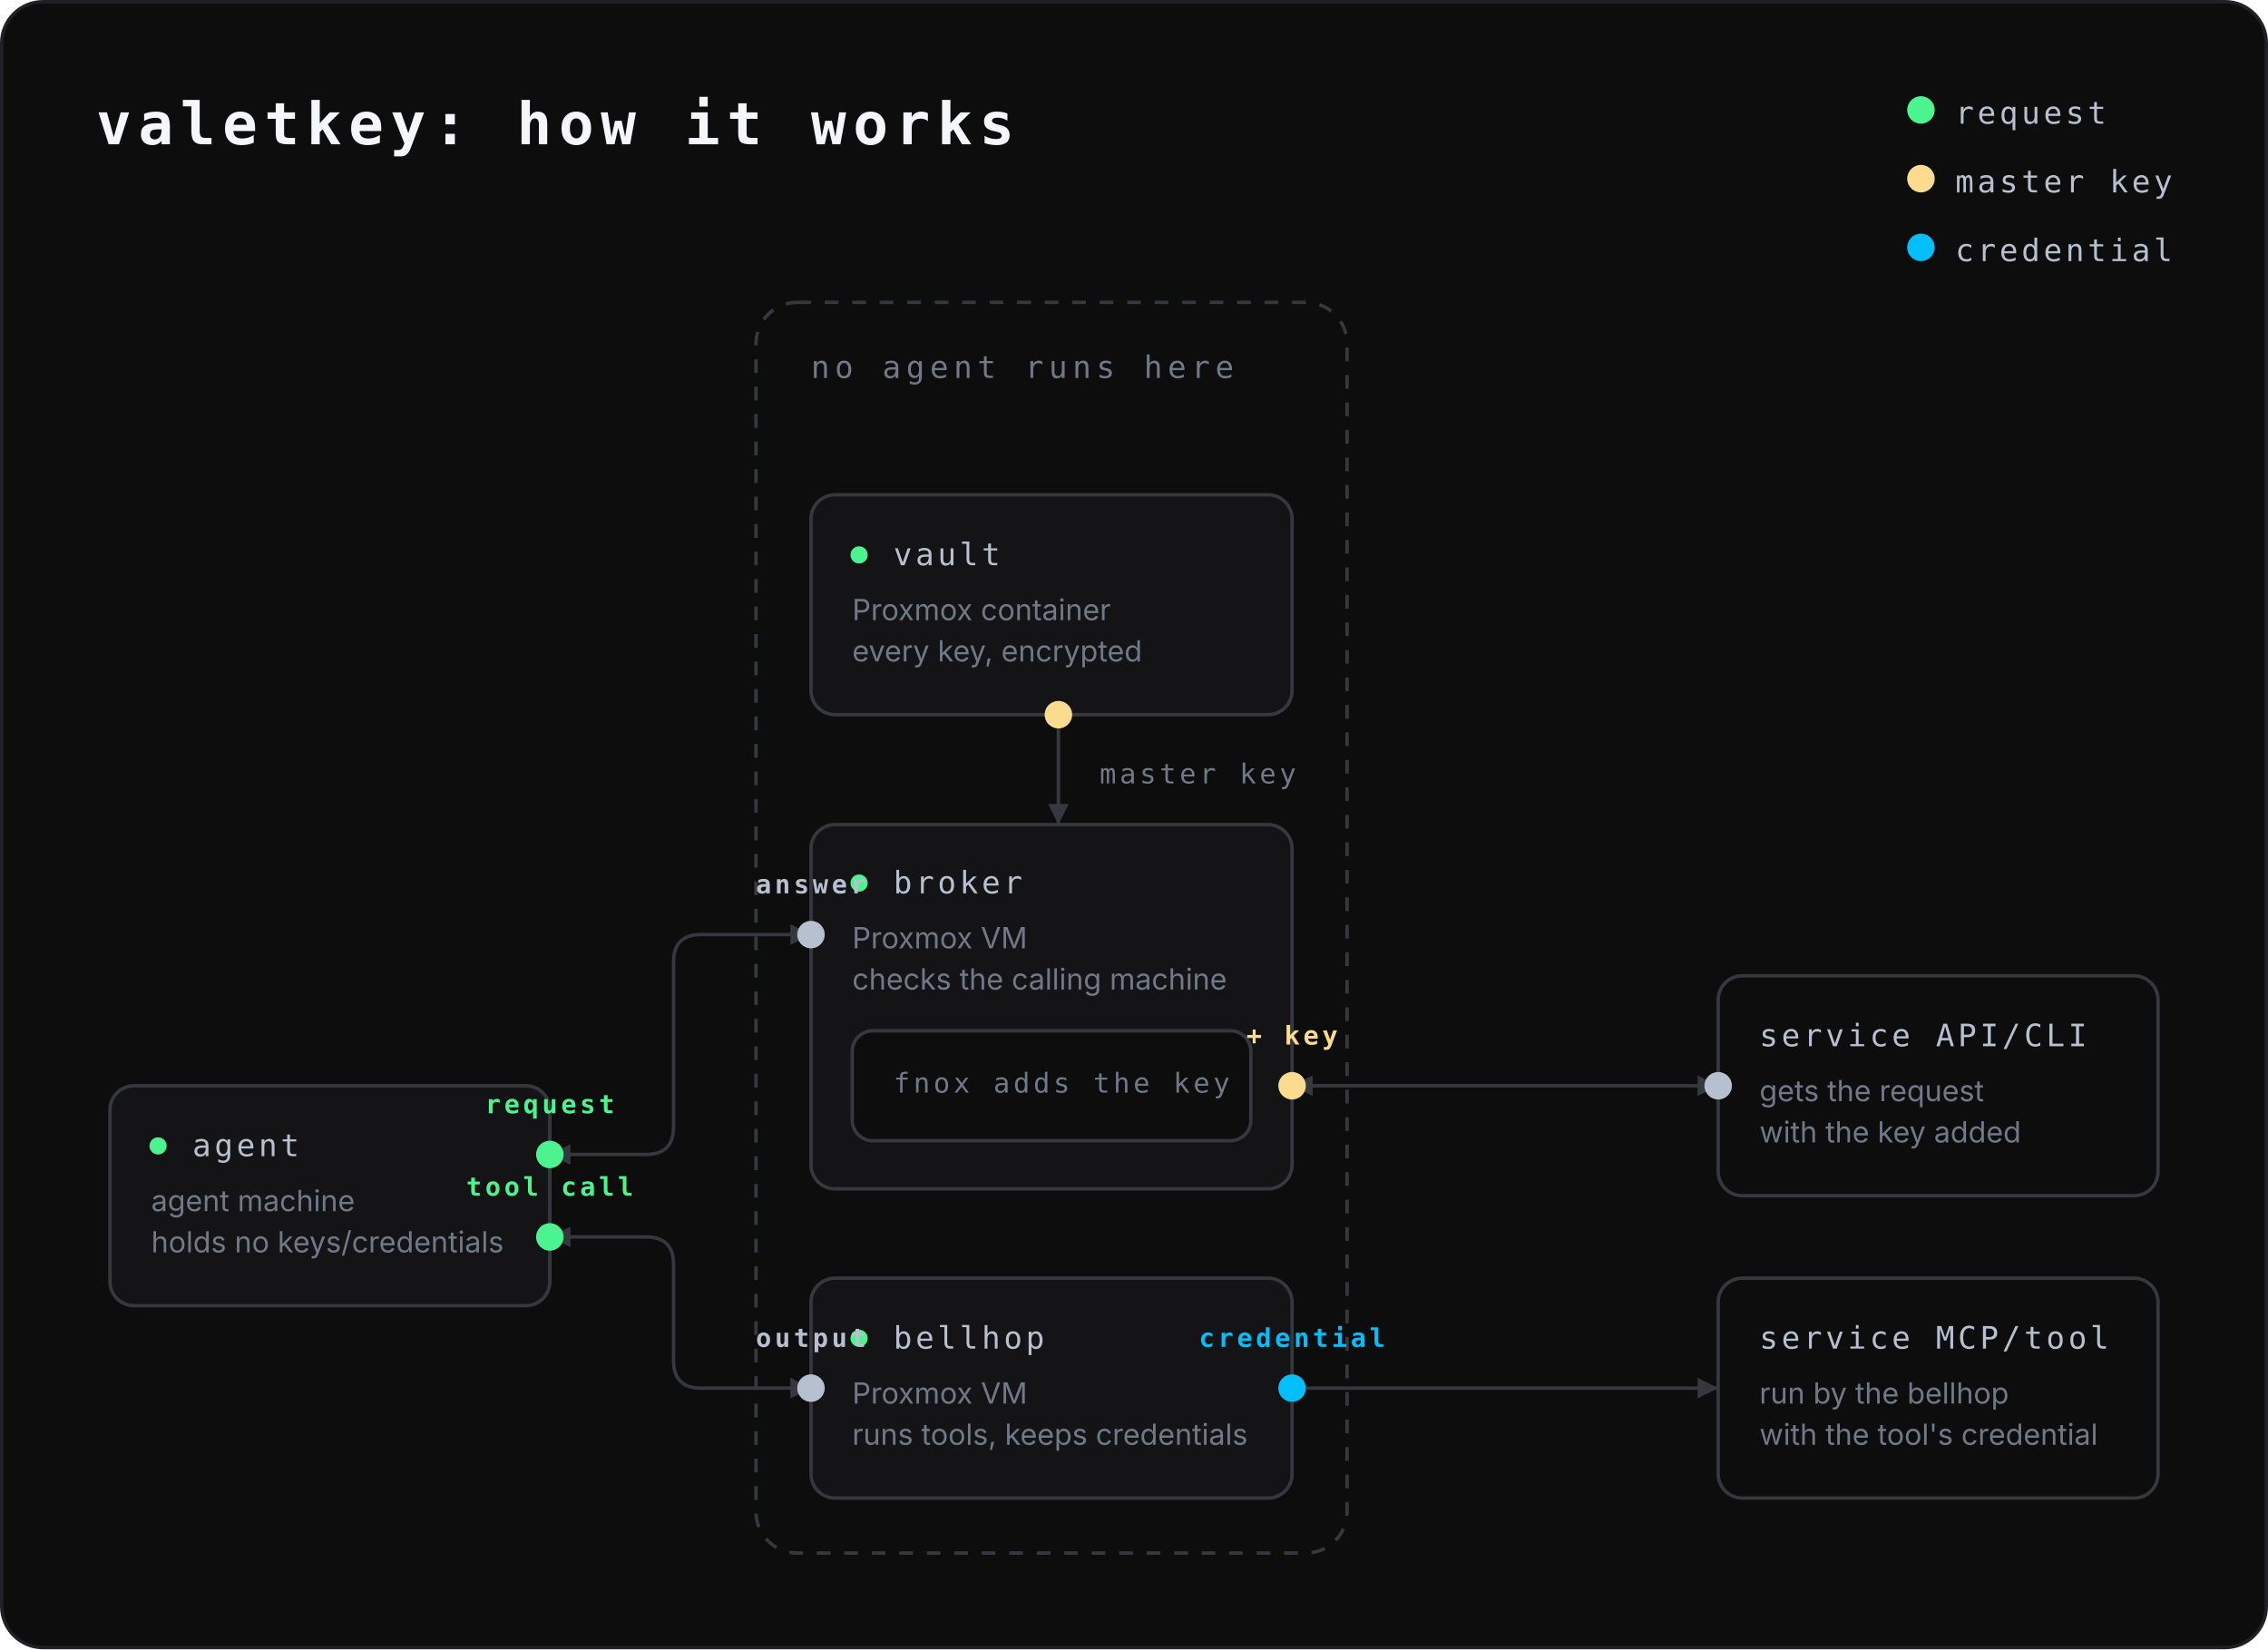
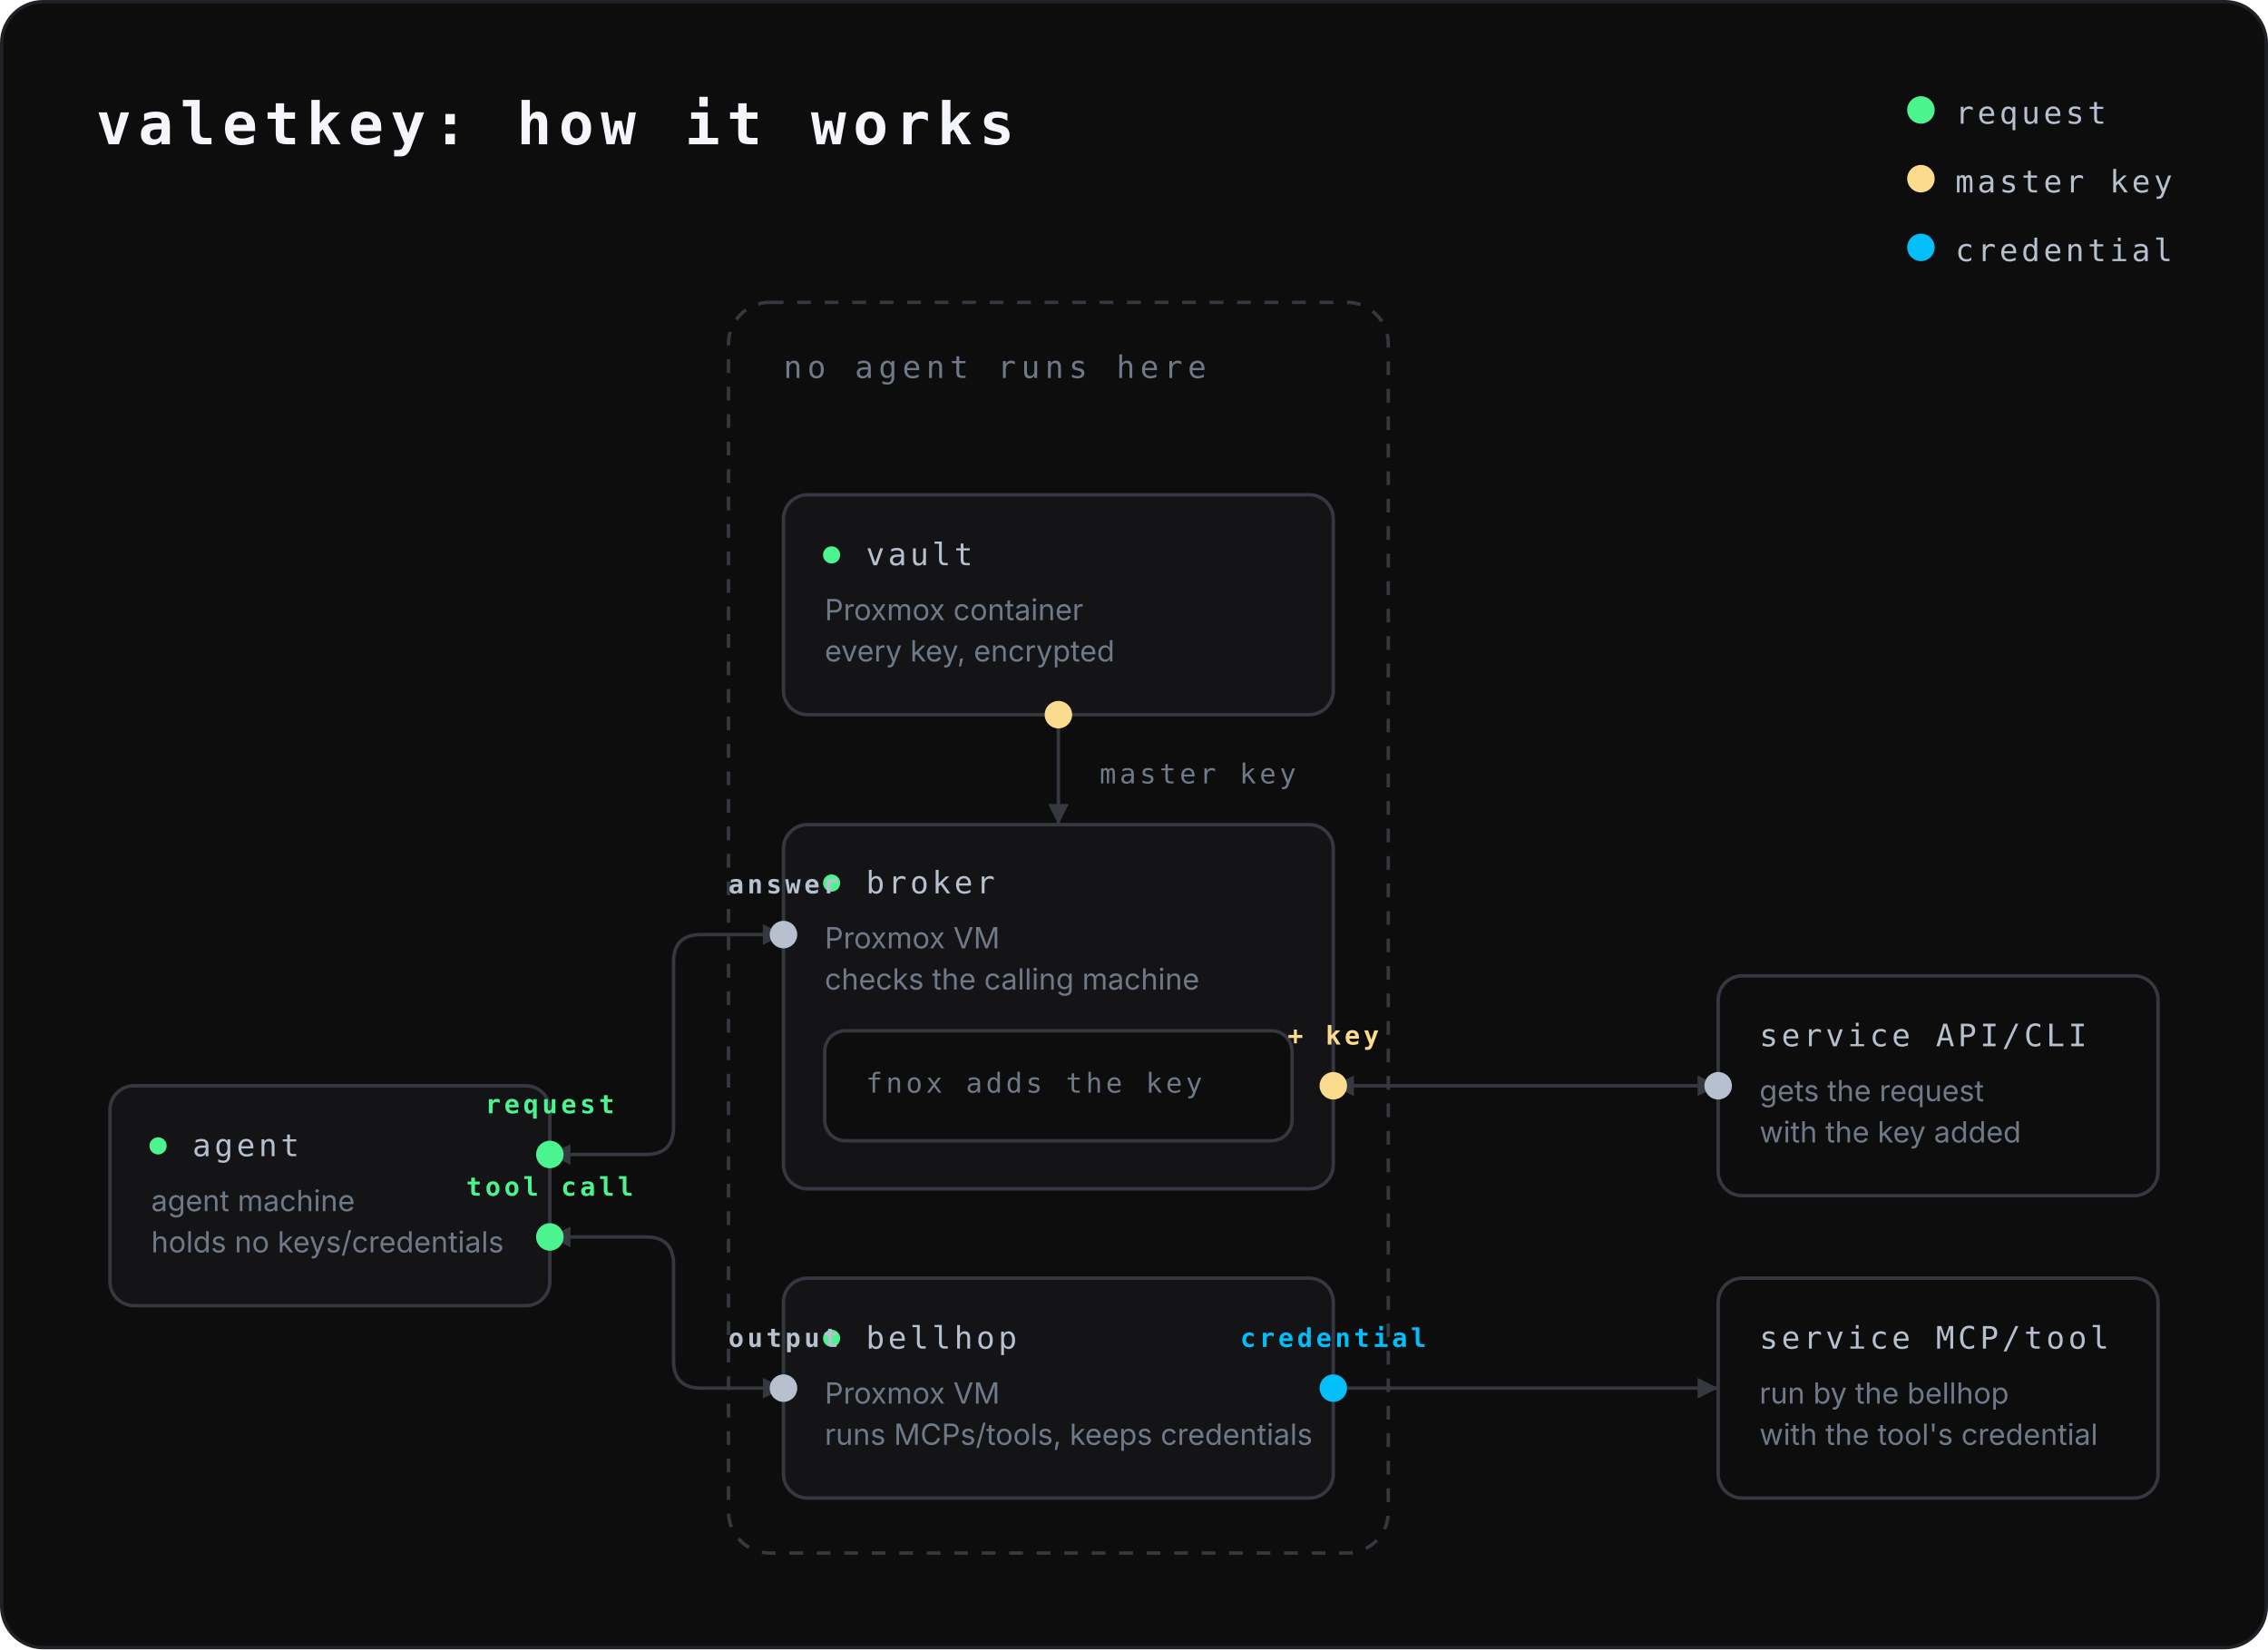
<svg xmlns="http://www.w3.org/2000/svg" width="660" height="480" viewBox="0 0 660 480" fill="none" role="img" aria-label="An agent machine that holds no keys sends the broker a request; the broker checks the calling machine, takes the master key from the vault, and fnox adds it on the way to the service. The answer returns without the key. A tool that keeps its own credential runs on the bellhop, which returns only the output.">
  <style>
    /* ---- type ramp (dark skin) --------------------------------------- */
    text { font-family: 'Source Code Pro', ui-monospace, Menlo, Consolas, monospace; }
    .t-title { font-size: 17px; font-weight: 700; letter-spacing: 2px; fill: #F4F6FC; }
    .t-sub   { font-family: Inter, -apple-system, 'Segoe UI', sans-serif; font-size: 13px; fill: #6F7987; }
    .t-zone  { font-size: 9px; letter-spacing: 1.5px; fill: #6F7987; }
    .t-name  { font-size: 9px; letter-spacing: 1px; fill: #B6C0CF; }
    .t-small { font-size: 8px; letter-spacing: 1px; fill: #6F7987; }
    .t-desc  { font-family: Inter, -apple-system, 'Segoe UI', sans-serif; font-size: 8.5px; fill: #6F7987; }
    .t-tag   { font-size: 7.5px; font-weight: 600; letter-spacing: 1px; }
    .t-prose { font-family: Inter, -apple-system, 'Segoe UI', sans-serif; font-size: 10px; fill: #6F7987; }
    .t-badge { font-size: 8.5px; font-weight: 600; letter-spacing: 1px; fill: #A880FF; }

    /* ---- motion base classes ----------------------------------------- */
    .pkt   { animation-timing-function: linear; animation-iteration-count: infinite; }
    .story { animation-timing-function: linear; animation-iteration-count: infinite; }
    .ring  { transform-box: fill-box; transform-origin: center; opacity: 0;
             animation-timing-function: linear; animation-iteration-count: infinite; }
    .glow  { opacity: 0; animation-timing-function: linear; animation-iteration-count: infinite; }
    .bar   { transform-box: fill-box; transform-origin: left;
             animation-timing-function: linear; animation-iteration-count: infinite; }
    .tick  { animation: tick 2.6s ease-in-out infinite; }
    @keyframes tick { 0%, 100% { opacity: 1; } 50% { opacity: 0.3; } }

    /* @motion:css */
    /* generated by timeline.py — loop 13s — edit the spec, not this block */
    .story, .pkt, .ring, .glow, .bar { animation-duration: 13s; }
    /* ph1: act 1 */
    @keyframes ph1 { 0%, 12.31% { opacity: 1; } 13.08%, 100% { opacity: 0; } }
    /* m1: the agent calls a route on the broker; the request holds no key */
    @keyframes m1 {
      0%, 2.31% { transform: translate(0, 0); opacity: 0; }
      2.77% { opacity: 1; }
-       4.68% { transform: translate(36px, 0px); }
-       8.9% { transform: translate(36px, -64px); }
-       11.54% { transform: translate(76px, -64px); opacity: 1; }
-       12.46%, 100% { transform: translate(76px, -64px); opacity: 0; }
+       4.83% { transform: translate(36px, 0px); }
+       9.3% { transform: translate(36px, -64px); }
+       11.54% { transform: translate(68px, -64px); opacity: 1; }
+       12.46%, 100% { transform: translate(68px, -64px); opacity: 0; }
    }
    @keyframes m1-ring { 0%, 11.54% { transform: scale(0.4); opacity: 0; } 11.85% { transform: scale(0.5); opacity: 0.8; } 15.38%, 100% { transform: scale(1.4); opacity: 0; } }
    @keyframes m1-glow { 0%, 11.54% { opacity: 0; } 12.15% { opacity: 0.3; } 14.62%, 100% { opacity: 0; } }
    /* ph2: act 2 */
    @keyframes ph2 { 0%, 12.31% { opacity: 0; } 13.08%, 31.54% { opacity: 1; } 32.31%, 100% { opacity: 0; } }
    /* m2: the broker takes that route's master key from the vault */
    @keyframes m2 {
      0%, 13.85% { transform: translate(0, 0); opacity: 0; }
      14.31% { opacity: 1; }
      19.23% { transform: translate(0px, 32px); opacity: 1; }
      20.15%, 100% { transform: translate(0px, 32px); opacity: 0; }
    }
    @keyframes m2-ring { 0%, 19.23% { transform: scale(0.4); opacity: 0; } 19.54% { transform: scale(0.5); opacity: 0.8; } 23.08%, 100% { transform: scale(1.4); opacity: 0; } }
    @keyframes m2-glow { 0%, 19.23% { opacity: 0; } 19.85% { opacity: 0.3; } 22.31%, 100% { opacity: 0; } }
    /* m3: fnox puts the key in the request and forwards it */
    @keyframes m3 {
      0%, 21.54% { transform: translate(0, 0); opacity: 0; }
      22% { opacity: 1; }
-       30% { transform: translate(124px, 0px); opacity: 1; }
-       30.92%, 100% { transform: translate(124px, 0px); opacity: 0; }
+       30% { transform: translate(112px, 0px); opacity: 1; }
+       30.92%, 100% { transform: translate(112px, 0px); opacity: 0; }
    }
    @keyframes m3-ring { 0%, 30% { transform: scale(0.4); opacity: 0; } 30.31% { transform: scale(0.5); opacity: 0.8; } 33.85%, 100% { transform: scale(1.4); opacity: 0; } }
    @keyframes m3-glow { 0%, 30% { opacity: 0; } 30.62% { opacity: 0.3; } 33.08%, 100% { opacity: 0; } }
    /* ph3: act 3 */
    @keyframes ph3 { 0%, 31.54% { opacity: 0; } 32.31%, 53.08% { opacity: 1; } 53.85%, 100% { opacity: 0; } }
    /* m4: the service answers the broker */
    @keyframes m4 {
      0%, 33.08% { transform: translate(0, 0); opacity: 0; }
      33.54% { opacity: 1; }
-       41.54% { transform: translate(-124px, 0px); opacity: 1; }
-       42.46%, 100% { transform: translate(-124px, 0px); opacity: 0; }
+       41.54% { transform: translate(-112px, 0px); opacity: 1; }
+       42.46%, 100% { transform: translate(-112px, 0px); opacity: 0; }
    }
    @keyframes m4-ring { 0%, 41.54% { transform: scale(0.4); opacity: 0; } 41.85% { transform: scale(0.5); opacity: 0.8; } 45.38%, 100% { transform: scale(1.4); opacity: 0; } }
    /* m5: the answer reaches the agent without the key */
    @keyframes m5 {
      0%, 42.31% { transform: translate(0, 0); opacity: 0; }
      42.77% { opacity: 1; }
-       44.95% { transform: translate(-40px, 0px); }
-       49.16% { transform: translate(-40px, 64px); }
-       51.54% { transform: translate(-76px, 64px); opacity: 1; }
-       52.46%, 100% { transform: translate(-76px, 64px); opacity: 0; }
+       44.55% { transform: translate(-32px, 0px); }
+       49.02% { transform: translate(-32px, 64px); }
+       51.54% { transform: translate(-68px, 64px); opacity: 1; }
+       52.46%, 100% { transform: translate(-68px, 64px); opacity: 0; }
    }
    @keyframes m5-ring { 0%, 51.54% { transform: scale(0.4); opacity: 0; } 51.85% { transform: scale(0.5); opacity: 0.8; } 55.38%, 100% { transform: scale(1.4); opacity: 0; } }
    @keyframes m5-glow { 0%, 51.54% { opacity: 0; } 52.15% { opacity: 0.3; } 54.62%, 100% { opacity: 0; } }
    /* ph4: act 4 */
    @keyframes ph4 { 0%, 54.62% { opacity: 0; } 55.38%, 89.23% { opacity: 1; } 90%, 100% { opacity: 0; } }
    /* m6: for a tool with its own login the agent calls the bellhop */
    @keyframes m6 {
      0%, 56.15% { transform: translate(0, 0); opacity: 0; }
      56.62% { opacity: 1; }
-       58.69% { transform: translate(36px, 0px); }
-       61.79% { transform: translate(36px, 44px); }
-       64.62% { transform: translate(76px, 44px); opacity: 1; }
-       65.54%, 100% { transform: translate(76px, 44px); opacity: 0; }
+       58.87% { transform: translate(36px, 0px); }
+       62.2% { transform: translate(36px, 44px); }
+       64.62% { transform: translate(68px, 44px); opacity: 1; }
+       65.54%, 100% { transform: translate(68px, 44px); opacity: 0; }
    }
    @keyframes m6-ring { 0%, 64.62% { transform: scale(0.4); opacity: 0; } 64.92% { transform: scale(0.5); opacity: 0.8; } 68.46%, 100% { transform: scale(1.4); opacity: 0; } }
    @keyframes m6-glow { 0%, 64.62% { opacity: 0; } 65.23% { opacity: 0.3; } 67.69%, 100% { opacity: 0; } }
    /* m7: the bellhop runs the real tool with its login */
    @keyframes m7 {
      0%, 66.92% { transform: translate(0, 0); opacity: 0; }
      67.38% { opacity: 1; }
-       75.38% { transform: translate(124px, 0px); opacity: 1; }
-       76.31%, 100% { transform: translate(124px, 0px); opacity: 0; }
+       75.38% { transform: translate(112px, 0px); opacity: 1; }
+       76.31%, 100% { transform: translate(112px, 0px); opacity: 0; }
    }
    @keyframes m7-ring { 0%, 75.38% { transform: scale(0.4); opacity: 0; } 75.69% { transform: scale(0.5); opacity: 0.8; } 79.23%, 100% { transform: scale(1.4); opacity: 0; } }
    @keyframes m7-glow { 0%, 75.38% { opacity: 0; } 76% { opacity: 0.3; } 78.46%, 100% { opacity: 0; } }
    /* m8: only the output comes back; the login stays on the bellhop */
    @keyframes m8 {
      0%, 79.23% { transform: translate(0, 0); opacity: 0; }
      79.69% { opacity: 1; }
-       82.05% { transform: translate(-40px, 0px); }
-       85.15% { transform: translate(-40px, -44px); }
-       87.69% { transform: translate(-76px, -44px); opacity: 1; }
-       88.62%, 100% { transform: translate(-76px, -44px); opacity: 0; }
+       81.65% { transform: translate(-32px, 0px); }
+       84.97% { transform: translate(-32px, -44px); }
+       87.69% { transform: translate(-68px, -44px); opacity: 1; }
+       88.62%, 100% { transform: translate(-68px, -44px); opacity: 0; }
    }
    @keyframes m8-ring { 0%, 87.69% { transform: scale(0.4); opacity: 0; } 88% { transform: scale(0.5); opacity: 0.8; } 91.54%, 100% { transform: scale(1.4); opacity: 0; } }
    @keyframes m8-glow { 0%, 87.69% { opacity: 0; } 88.31% { opacity: 0.3; } 90.77%, 100% { opacity: 0; } }
    /* @/motion:css */

    @media (prefers-reduced-motion: reduce) {
      .pkt, .ring, .glow { animation: none !important; visibility: hidden; }
      .story { animation: none !important; }
      text.story { visibility: hidden; }      /* stacked captions would overprint */
      .bar   { animation: none !important; transform: scaleX(1); }
      .tick  { animation: none !important; }
    }
  </style>
  <rect x="0.5" y="0.5" width="659" height="479" rx="12" fill="#0D0D0E" stroke="#202126" />
  <text class="t-title" x="28" y="42">valetkey: how it works</text>
-   <rect x="220" y="88" width="172" height="364" rx="12" fill="none" stroke="#363840" stroke-dasharray="4 4" />
-   <text class="t-zone" x="236" y="110">no agent runs here</text>
+   <rect x="212" y="88" width="192" height="364" rx="12" fill="none" stroke="#363840" stroke-dasharray="4 4" />
+   <text class="t-zone" x="228" y="110">no agent runs here</text>
  <g stroke="#363840">
-     <path d="M160,336 H188 Q196,336 196,328 V280 Q196,272 204,272 H236" />
-     <path d="M160,360 H188 Q196,360 196,368 V396 Q196,404 204,404 H236" />
+     <path d="M160,336 H188 Q196,336 196,328 V280 Q196,272 204,272 H228" />
+     <path d="M160,360 H188 Q196,360 196,368 V396 Q196,404 204,404 H228" />
    <line x1="308" y1="208" x2="308" y2="240" />
-     <line x1="376" y1="316" x2="500" y2="316" />
-     <line x1="376" y1="404" x2="500" y2="404" />
+     <line x1="388" y1="316" x2="500" y2="316" />
+     <line x1="388" y1="404" x2="500" y2="404" />
  </g>
  <g fill="#363840">
-     <polygon points="230,269 236,272 230,275" />
+     <polygon points="222,269 228,272 222,275" />
    <polygon points="166,333 160,336 166,339" />
-     <polygon points="230,401 236,404 230,407" />
+     <polygon points="222,401 228,404 222,407" />
    <polygon points="166,357 160,360 166,363" />
    <polygon points="305,234 308,240 311,234" />
    <polygon points="494,313 500,316 494,319" />
-     <polygon points="382,313 376,316 382,319" />
+     <polygon points="394,313 388,316 394,319" />
    <polygon points="494,401 500,404 494,407" />
  </g>
  <text class="t-small" x="320" y="228">master key</text>
  <rect x="32" y="316" width="128" height="64" rx="7" fill="#141416" stroke="#363840" />
  <circle cx="46" cy="333.5" r="2.5" fill="#4CF490" class="tick" style="animation-delay:0s" />
  <text class="t-name" x="56" y="336.5">agent</text>
  <text class="t-desc" x="44" y="352.5">agent machine</text>
  <text class="t-desc" x="44" y="364.5">holds no keys/credentials</text>
-   <rect x="236" y="144" width="140" height="64" rx="7" fill="#141416" stroke="#363840" />
-   <circle cx="250" cy="161.5" r="2.5" fill="#4CF490" class="tick" style="animation-delay:-0.35s" />
-   <text class="t-name" x="260" y="164.5">vault</text>
-   <text class="t-desc" x="248" y="180.5">Proxmox container</text>
-   <text class="t-desc" x="248" y="192.5">every key, encrypted</text>
-   <rect x="236" y="240" width="140" height="106" rx="7" fill="#141416" stroke="#363840" />
-   <circle cx="250" cy="257" r="2.5" fill="#4CF490" class="tick" style="animation-delay:-0.7s" />
-   <text class="t-name" x="260" y="260">broker</text>
-   <text class="t-desc" x="248" y="276">Proxmox VM</text>
-   <text class="t-desc" x="248" y="288">checks the calling machine</text>
-   <rect x="248" y="300" width="116" height="32" rx="6" fill="#0D0D0E" stroke="#363840" />
-   <text class="t-small" x="260" y="318">fnox adds the key</text>
-   <rect x="236" y="372" width="140" height="64" rx="7" fill="#141416" stroke="#363840" />
-   <circle cx="250" cy="389.5" r="2.5" fill="#4CF490" class="tick" style="animation-delay:-1.05s" />
-   <text class="t-name" x="260" y="392.5">bellhop</text>
-   <text class="t-desc" x="248" y="408.5">Proxmox VM</text>
-   <text class="t-desc" x="248" y="420.5">runs tools, keeps credentials</text>
+   <rect x="228" y="144" width="160" height="64" rx="7" fill="#141416" stroke="#363840" />
+   <circle cx="242" cy="161.5" r="2.5" fill="#4CF490" class="tick" style="animation-delay:-0.35s" />
+   <text class="t-name" x="252" y="164.5">vault</text>
+   <text class="t-desc" x="240" y="180.5">Proxmox container</text>
+   <text class="t-desc" x="240" y="192.5">every key, encrypted</text>
+   <rect x="228" y="240" width="160" height="106" rx="7" fill="#141416" stroke="#363840" />
+   <circle cx="242" cy="257" r="2.5" fill="#4CF490" class="tick" style="animation-delay:-0.7s" />
+   <text class="t-name" x="252" y="260">broker</text>
+   <text class="t-desc" x="240" y="276">Proxmox VM</text>
+   <text class="t-desc" x="240" y="288">checks the calling machine</text>
+   <rect x="240" y="300" width="136" height="32" rx="6" fill="#0D0D0E" stroke="#363840" />
+   <text class="t-small" x="252" y="318">fnox adds the key</text>
+   <rect x="228" y="372" width="160" height="64" rx="7" fill="#141416" stroke="#363840" />
+   <circle cx="242" cy="389.5" r="2.5" fill="#4CF490" class="tick" style="animation-delay:-1.05s" />
+   <text class="t-name" x="252" y="392.5">bellhop</text>
+   <text class="t-desc" x="240" y="408.5">Proxmox VM</text>
+   <text class="t-desc" x="240" y="420.5">runs MCPs/tools, keeps credentials</text>
  <rect x="500" y="284" width="128" height="64" rx="7" fill="#0D0D0E" stroke="#363840" />
  <text class="t-name" x="512" y="304.5">service API/CLI</text>
  <text class="t-desc" x="512" y="320.5">gets the request</text>
  <text class="t-desc" x="512" y="332.5">with the key added</text>
  <rect x="500" y="372" width="128" height="64" rx="7" fill="#0D0D0E" stroke="#363840" />
  <text class="t-name" x="512" y="392.5">service MCP/tool</text>
  <text class="t-desc" x="512" y="408.5">run by the bellhop</text>
  <text class="t-desc" x="512" y="420.5">with the tool's credential</text>
  <text class="t-tag story" x="28" y="66" text-anchor="start" fill="#4CF490" style="animation-name:ph1;opacity:0">1 · the agent asks, with no key</text>
  <g class="pkt" style="animation-name:m1">
    <circle cx="160" cy="336" r="4" fill="#4CF490" />
    <text class="t-tag" x="160" y="324" text-anchor="middle" fill="#4CF490">request</text>
  </g>
-   <circle cx="236" cy="272" r="10" fill="none" stroke="#4CF490" stroke-width="1.5" class="ring" style="animation-name:m1-ring" />
-   <rect x="236" y="240" width="140" height="106" rx="7" fill="#4CF490" class="glow" style="animation-name:m1-glow" />
+   <circle cx="228" cy="272" r="10" fill="none" stroke="#4CF490" stroke-width="1.5" class="ring" style="animation-name:m1-ring" />
+   <rect x="228" y="240" width="160" height="106" rx="7" fill="#4CF490" class="glow" style="animation-name:m1-glow" />
  <text class="t-tag story" x="28" y="66" text-anchor="start" fill="#FBDC8E" style="animation-name:ph2;opacity:0">2 · the broker checks, fnox adds the key</text>
  <circle cx="308" cy="208" r="4" fill="#FBDC8E" class="pkt" style="animation-name:m2" />
  <circle cx="308" cy="240" r="10" fill="none" stroke="#FBDC8E" stroke-width="1.5" class="ring" style="animation-name:m2-ring" />
-   <rect x="248" y="300" width="116" height="32" rx="6" fill="#FBDC8E" class="glow" style="animation-name:m2-glow" />
+   <rect x="240" y="300" width="136" height="32" rx="6" fill="#FBDC8E" class="glow" style="animation-name:m2-glow" />
  <g class="pkt" style="animation-name:m3">
-     <circle cx="376" cy="316" r="4" fill="#FBDC8E" />
-     <text class="t-tag" x="376" y="304" text-anchor="middle" fill="#FBDC8E">+ key</text>
+     <circle cx="388" cy="316" r="4" fill="#FBDC8E" />
+     <text class="t-tag" x="388" y="304" text-anchor="middle" fill="#FBDC8E">+ key</text>
  </g>
  <circle cx="500" cy="316" r="10" fill="none" stroke="#FBDC8E" stroke-width="1.5" class="ring" style="animation-name:m3-ring" />
  <rect x="500" y="284" width="128" height="64" rx="7" fill="#FBDC8E" class="glow" style="animation-name:m3-glow" />
  <text class="t-tag story" x="28" y="66" text-anchor="start" fill="#4CF490" style="animation-name:ph3;opacity:0">3 · the answer returns, the key does not</text>
  <circle cx="500" cy="316" r="4" fill="#B6C0CF" class="pkt" style="animation-name:m4" />
-   <circle cx="376" cy="316" r="10" fill="none" stroke="#B6C0CF" stroke-width="1.5" class="ring" style="animation-name:m4-ring" />
+   <circle cx="388" cy="316" r="10" fill="none" stroke="#B6C0CF" stroke-width="1.5" class="ring" style="animation-name:m4-ring" />
  <g class="pkt" style="animation-name:m5">
-     <circle cx="236" cy="272" r="4" fill="#B6C0CF" />
-     <text class="t-tag" x="236" y="260" text-anchor="middle" fill="#B6C0CF">answer</text>
+     <circle cx="228" cy="272" r="4" fill="#B6C0CF" />
+     <text class="t-tag" x="228" y="260" text-anchor="middle" fill="#B6C0CF">answer</text>
  </g>
  <circle cx="160" cy="336" r="10" fill="none" stroke="#B6C0CF" stroke-width="1.5" class="ring" style="animation-name:m5-ring" />
  <rect x="32" y="316" width="128" height="64" rx="7" fill="#B6C0CF" class="glow" style="animation-name:m5-glow" />
  <text class="t-tag story" x="28" y="66" text-anchor="start" fill="#02BEFA" style="animation-name:ph4;opacity:0">4 · tools with a login run on the bellhop</text>
  <g class="pkt" style="animation-name:m6">
    <circle cx="160" cy="360" r="4" fill="#4CF490" />
    <text class="t-tag" x="160" y="348" text-anchor="middle" fill="#4CF490">tool call</text>
  </g>
-   <circle cx="236" cy="404" r="10" fill="none" stroke="#4CF490" stroke-width="1.5" class="ring" style="animation-name:m6-ring" />
-   <rect x="236" y="372" width="140" height="64" rx="7" fill="#4CF490" class="glow" style="animation-name:m6-glow" />
+   <circle cx="228" cy="404" r="10" fill="none" stroke="#4CF490" stroke-width="1.5" class="ring" style="animation-name:m6-ring" />
+   <rect x="228" y="372" width="160" height="64" rx="7" fill="#4CF490" class="glow" style="animation-name:m6-glow" />
  <g class="pkt" style="animation-name:m7">
-     <circle cx="376" cy="404" r="4" fill="#02BEFA" />
-     <text class="t-tag" x="376" y="392" text-anchor="middle" fill="#02BEFA">credential</text>
+     <circle cx="388" cy="404" r="4" fill="#02BEFA" />
+     <text class="t-tag" x="388" y="392" text-anchor="middle" fill="#02BEFA">credential</text>
  </g>
  <circle cx="500" cy="404" r="10" fill="none" stroke="#02BEFA" stroke-width="1.5" class="ring" style="animation-name:m7-ring" />
  <rect x="500" y="372" width="128" height="64" rx="7" fill="#02BEFA" class="glow" style="animation-name:m7-glow" />
  <g class="pkt" style="animation-name:m8">
-     <circle cx="236" cy="404" r="4" fill="#B6C0CF" />
-     <text class="t-tag" x="236" y="392" text-anchor="middle" fill="#B6C0CF">output</text>
+     <circle cx="228" cy="404" r="4" fill="#B6C0CF" />
+     <text class="t-tag" x="228" y="392" text-anchor="middle" fill="#B6C0CF">output</text>
  </g>
  <circle cx="160" cy="360" r="10" fill="none" stroke="#B6C0CF" stroke-width="1.5" class="ring" style="animation-name:m8-ring" />
  <rect x="32" y="316" width="128" height="64" rx="7" fill="#B6C0CF" class="glow" style="animation-name:m8-glow" />
  <circle cx="559" cy="32" r="4" fill="#4CF490" />
  <text class="t-name" x="569" y="36">request</text>
  <circle cx="559" cy="52" r="4" fill="#FBDC8E" />
  <text class="t-name" x="569" y="56">master key</text>
  <circle cx="559" cy="72" r="4" fill="#02BEFA" />
  <text class="t-name" x="569" y="76">credential</text>
</svg>
